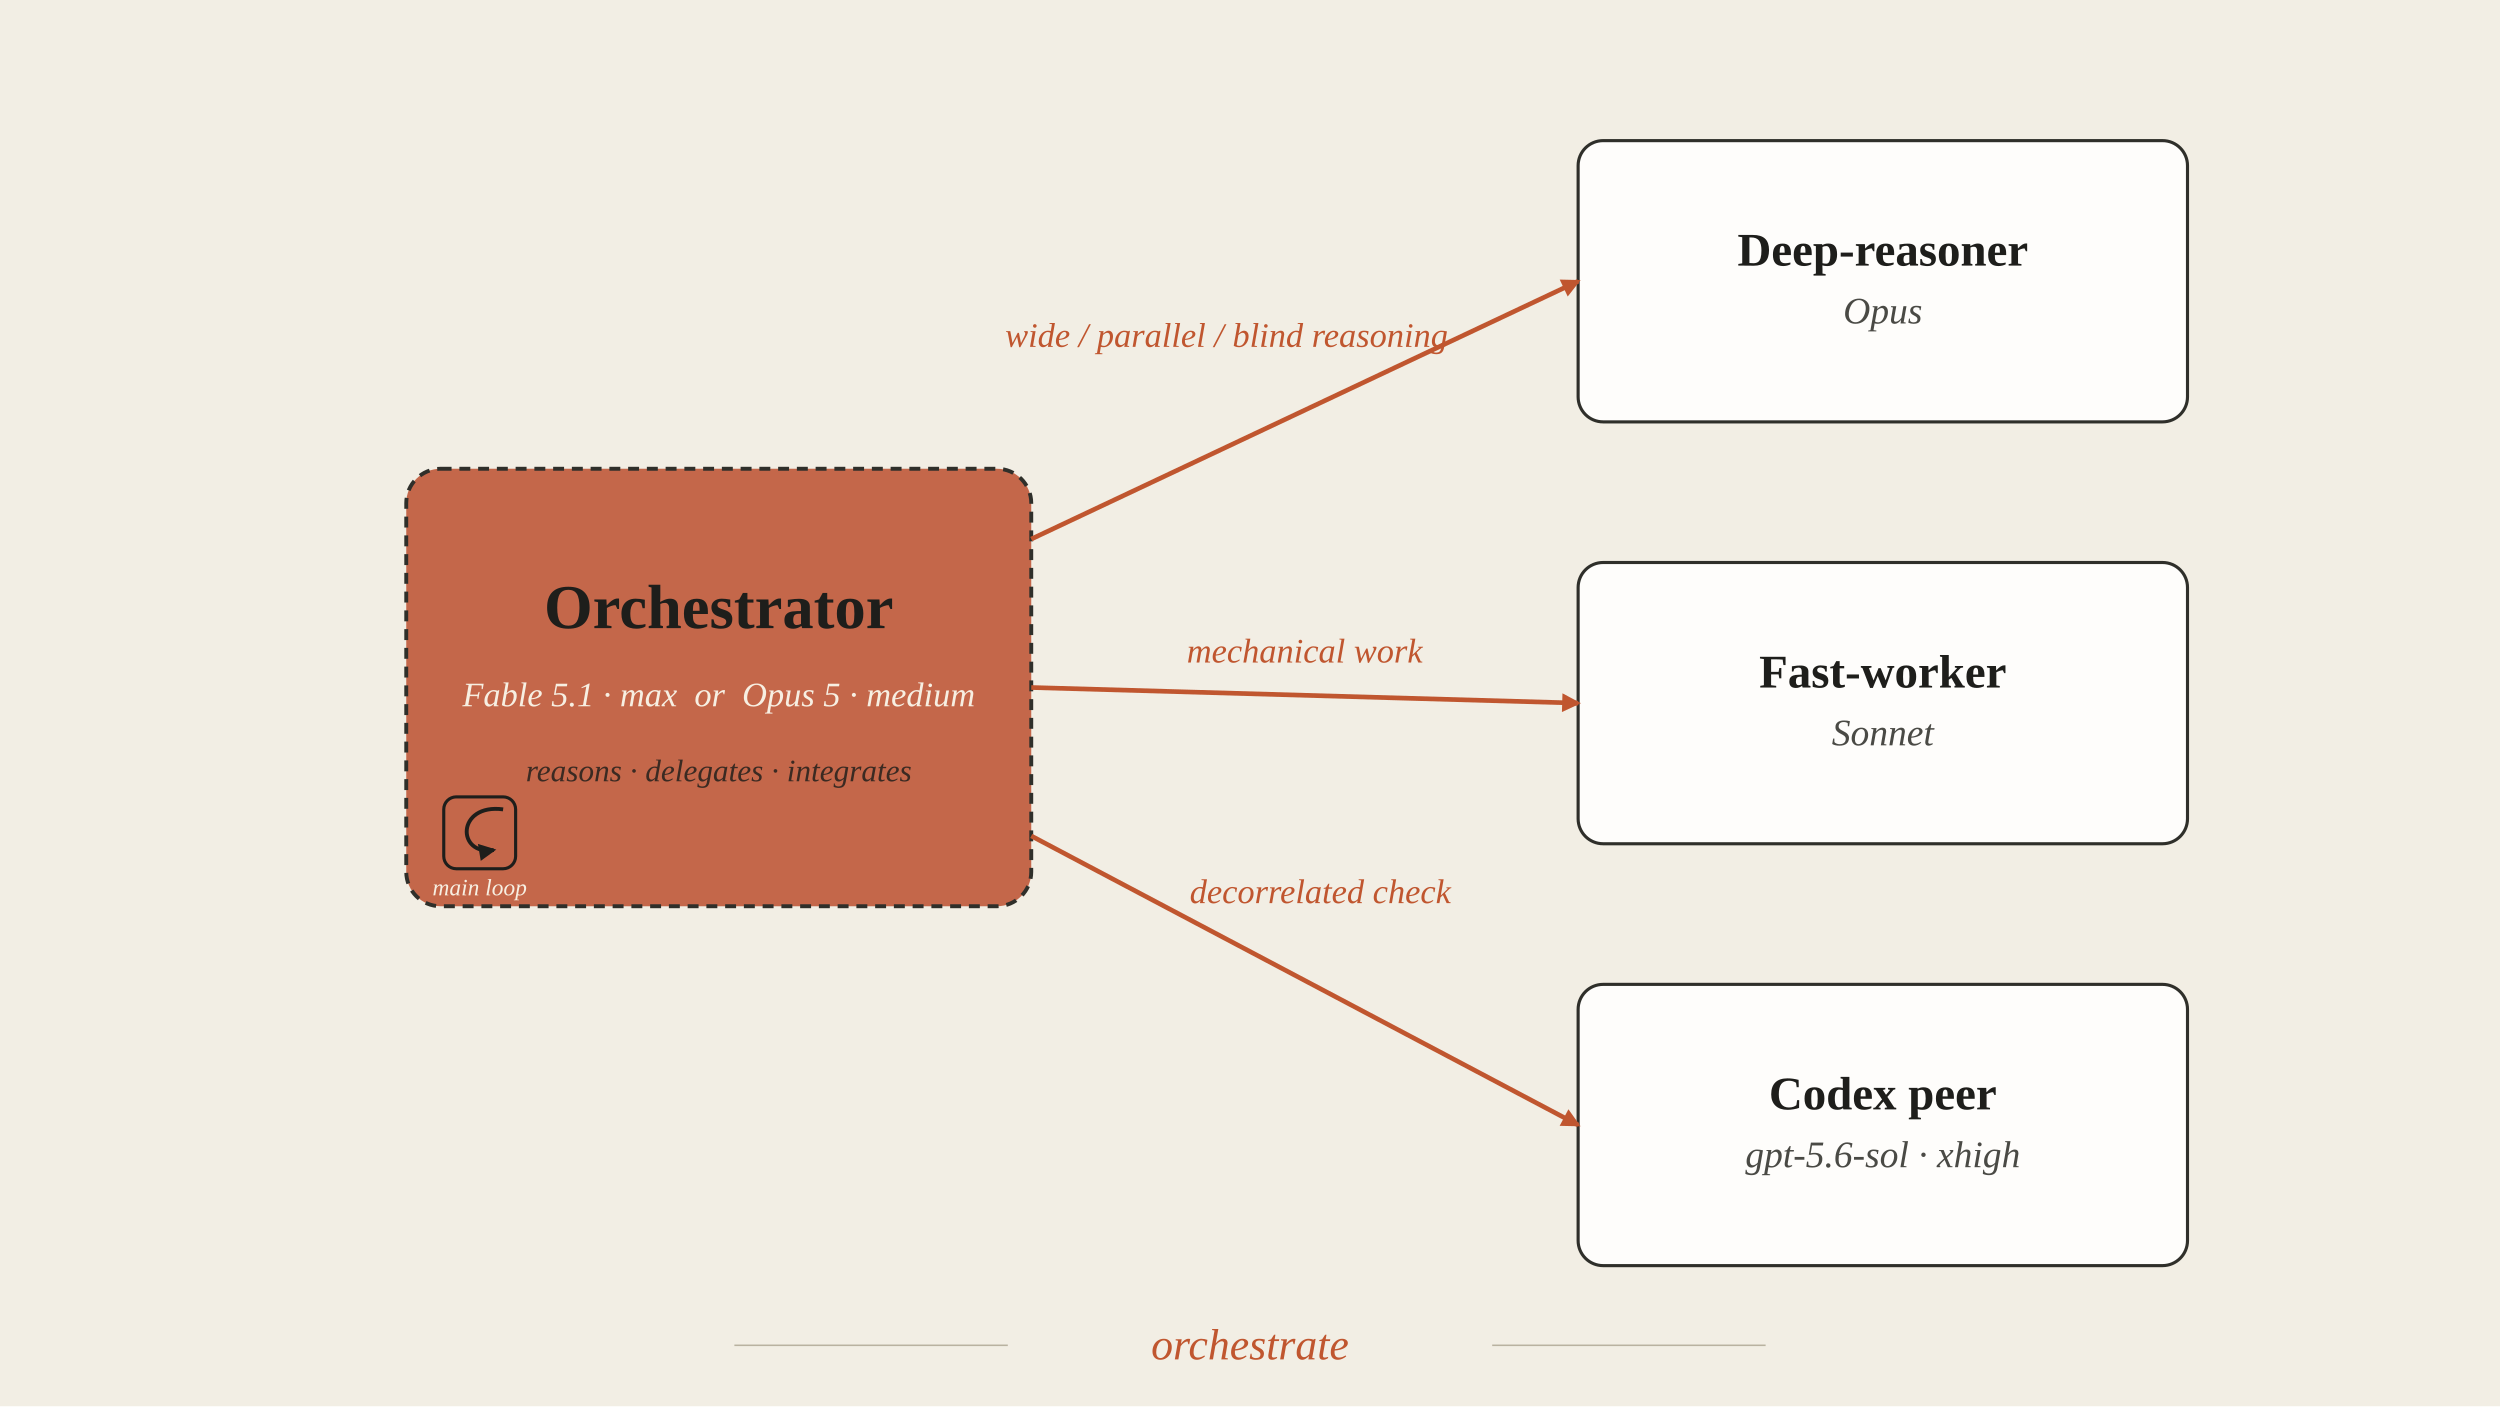
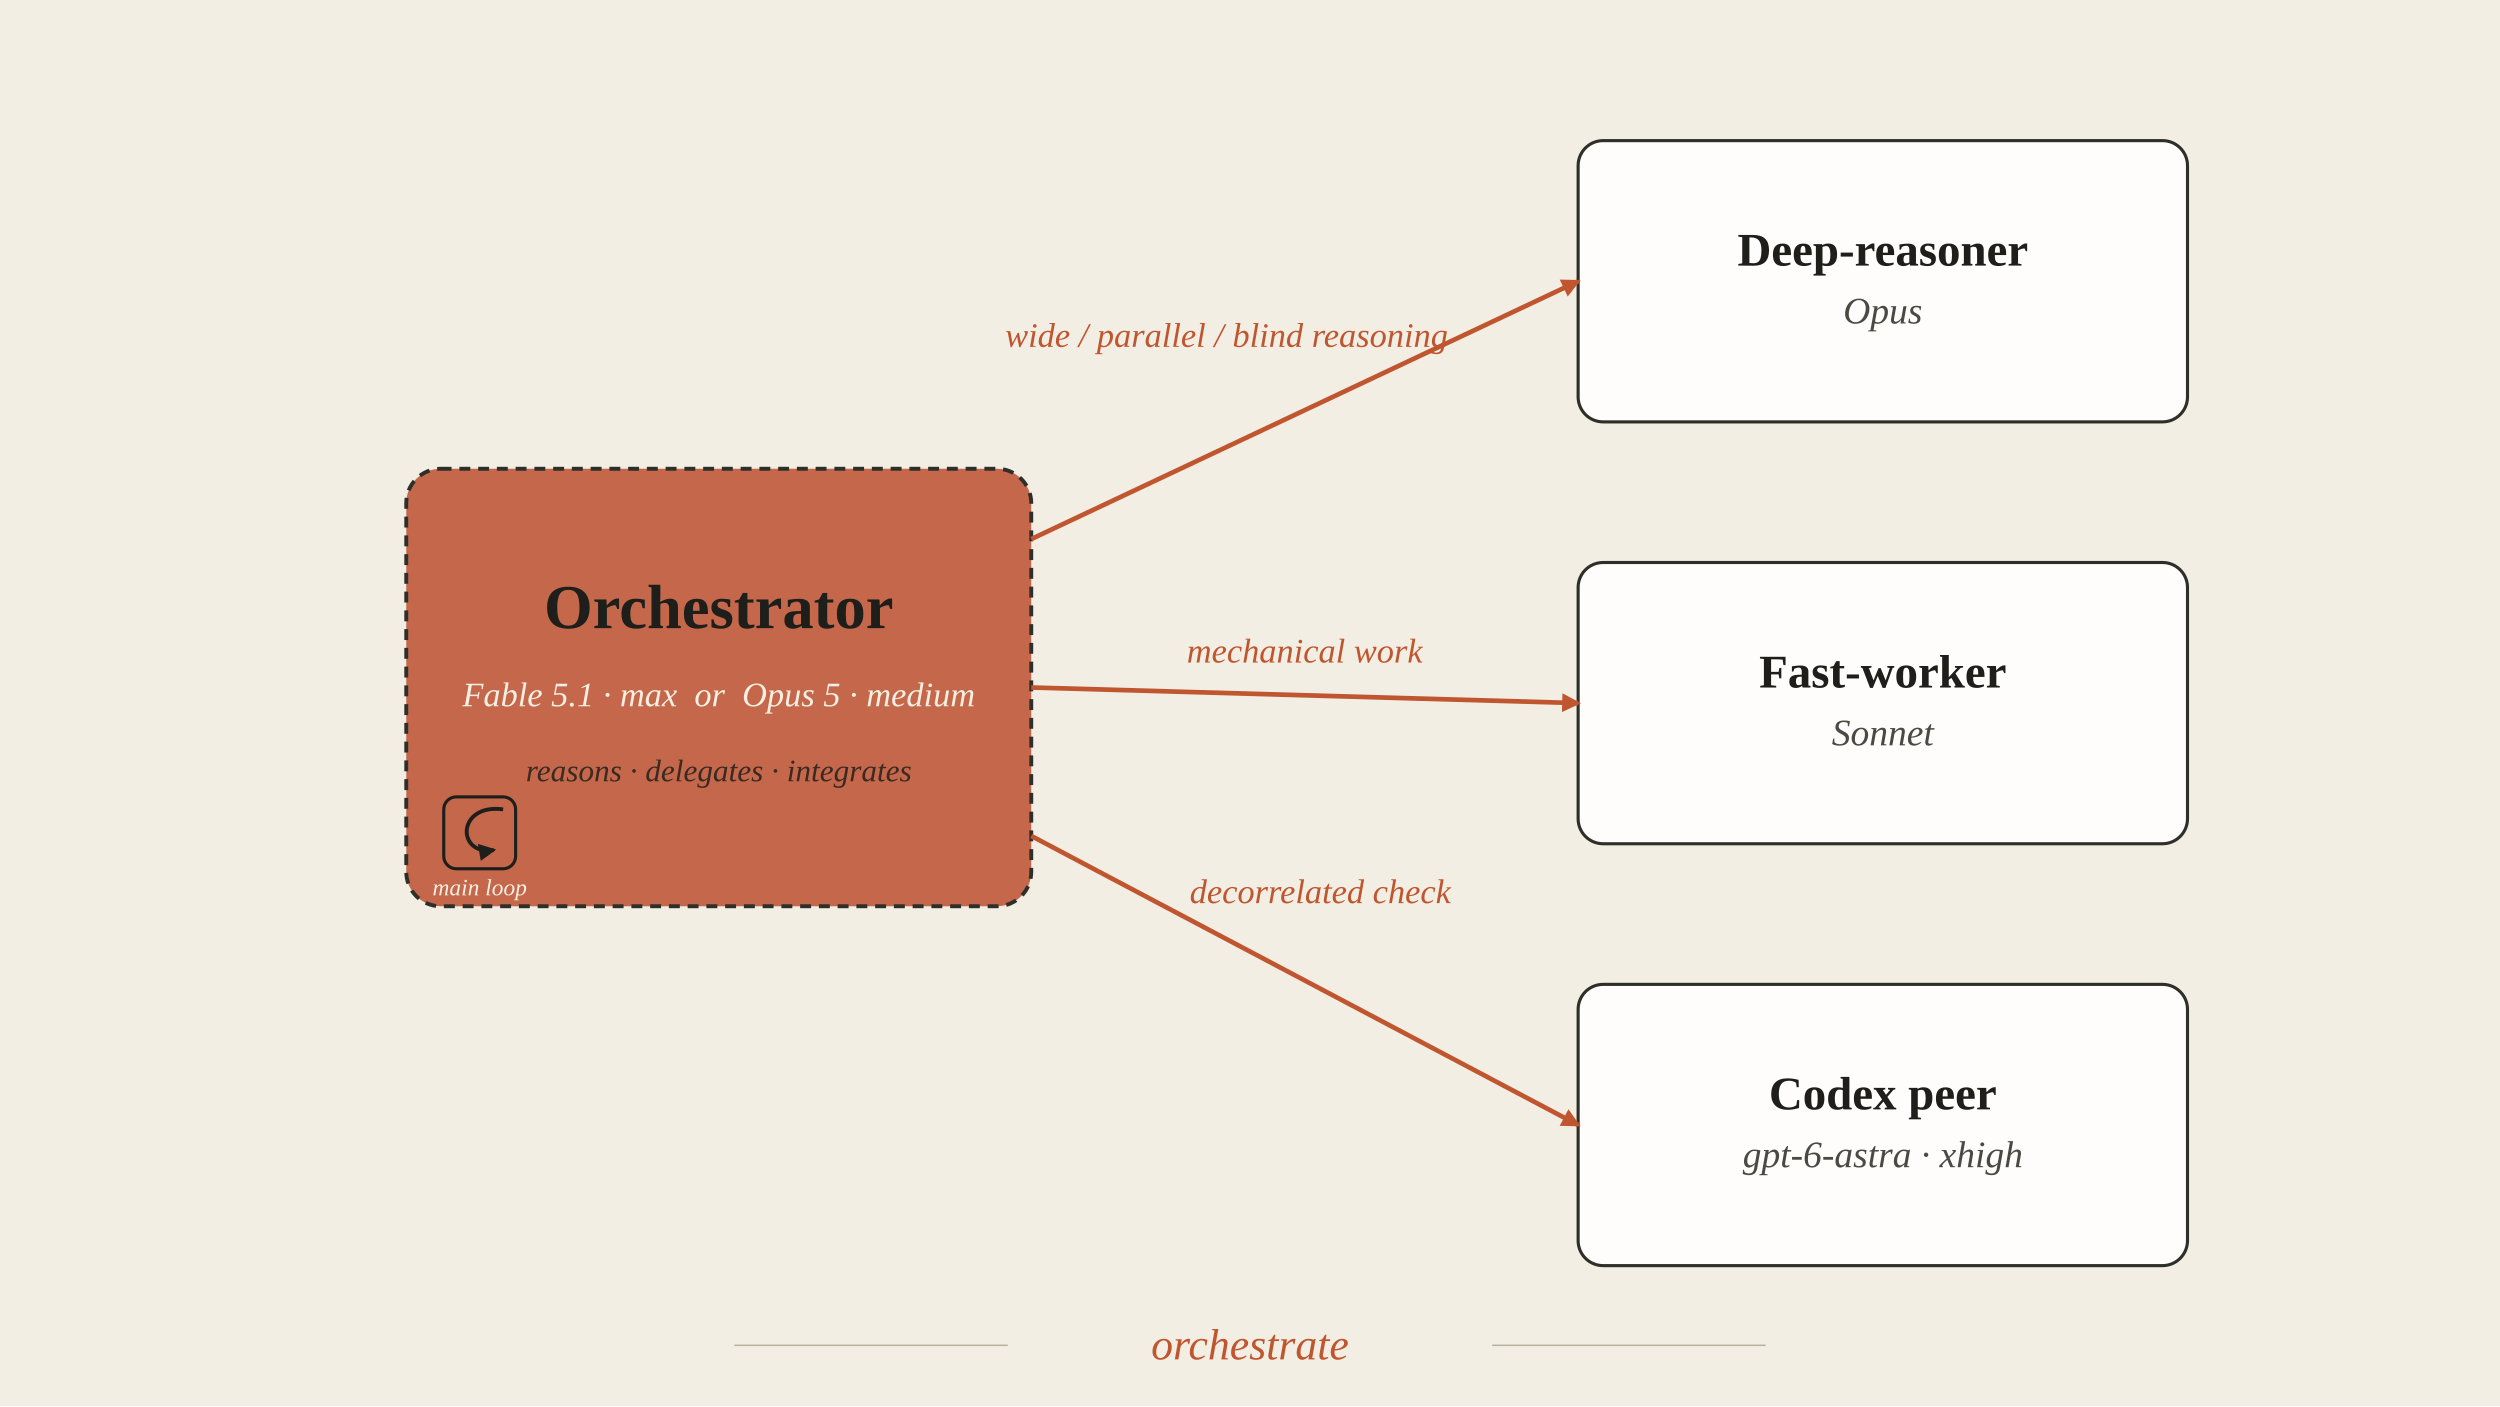
<svg xmlns="http://www.w3.org/2000/svg" viewBox="0 0 1600 900" width="1600" height="900" role="img">
  <defs>
    <marker id="ah-o" viewBox="0 0 10 10" refX="8.5" refY="5" markerWidth="12" markerHeight="12" orient="auto" markerUnits="userSpaceOnUse">
      <path d="M0,0 L10,5 L0,10 z" fill="#C0562F" />
    </marker>
    <marker id="ah-k" viewBox="0 0 10 10" refX="8.5" refY="5" markerWidth="11" markerHeight="11" orient="auto" markerUnits="userSpaceOnUse">
      <path d="M0,0 L10,5 L0,10 z" fill="#1E1E1B" />
    </marker>
  </defs>
  <rect x="0" y="0" width="1600" height="900" fill="#F2EEE4" />
  <rect x="260" y="300" width="400" height="280" rx="22" ry="22" fill="#C4674A" stroke="#2F2F2A" stroke-width="2.5" stroke-dasharray="7 5" />
  <text x="460" y="402" font-family="Georgia, 'Times New Roman', serif" font-size="40" fill="#1E1E1B" font-weight="bold" text-anchor="middle">Orchestrator</text>
  <text x="460" y="452" font-family="Georgia, 'Times New Roman', serif" font-size="22" fill="#F7EFE2" font-style="italic" text-anchor="middle">Fable 5.1 · max  or  Opus 5 · medium</text>
  <text x="460" y="500" font-family="Georgia, 'Times New Roman', serif" font-size="20" fill="#3B2A22" font-style="italic" text-anchor="middle">reasons · delegates · integrates</text>
  <rect x="284" y="510" width="46" height="46" rx="8" ry="8" fill="none" stroke="#1E1E1B" stroke-width="2" />
  <path d="M 322 518 C 292 514, 292 548, 316 544" fill="none" stroke="#1E1E1B" stroke-width="2.5" marker-end="url(#ah-k)" />
  <text x="307" y="573" font-family="Georgia, 'Times New Roman', serif" font-size="15" fill="#F7EFE2" font-style="italic" text-anchor="middle">main loop</text>
  <rect x="1010" y="90" width="390" height="180" rx="16" ry="16" fill="#FEFDFB" stroke="#2F2F2A" stroke-width="2" />
  <text x="1205" y="170" font-family="Georgia, 'Times New Roman', serif" font-size="30" fill="#1E1E1B" font-weight="bold" text-anchor="middle">Deep-reasoner</text>
  <text x="1205" y="207" font-family="Georgia, 'Times New Roman', serif" font-size="24" fill="#4A4A45" font-style="italic" text-anchor="middle">Opus</text>
  <rect x="1010" y="360" width="390" height="180" rx="16" ry="16" fill="#FEFDFB" stroke="#2F2F2A" stroke-width="2" />
  <text x="1205" y="440" font-family="Georgia, 'Times New Roman', serif" font-size="30" fill="#1E1E1B" font-weight="bold" text-anchor="middle">Fast-worker</text>
  <text x="1205" y="477" font-family="Georgia, 'Times New Roman', serif" font-size="24" fill="#4A4A45" font-style="italic" text-anchor="middle">Sonnet</text>
  <rect x="1010" y="630" width="390" height="180" rx="16" ry="16" fill="#FEFDFB" stroke="#2F2F2A" stroke-width="2" />
  <text x="1205" y="710" font-family="Georgia, 'Times New Roman', serif" font-size="30" fill="#1E1E1B" font-weight="bold" text-anchor="middle">Codex peer</text>
-   <text x="1205" y="747" font-family="Georgia, 'Times New Roman', serif" font-size="24" fill="#4A4A45" font-style="italic" text-anchor="middle">gpt-5.6-sol · xhigh</text>
+   <text x="1205" y="747" font-family="Georgia, 'Times New Roman', serif" font-size="24" fill="#4A4A45" font-style="italic" text-anchor="middle">gpt-6-astra · xhigh</text>
  <line x1="660" y1="345" x2="1010" y2="180" stroke="#C0562F" stroke-width="3" marker-end="url(#ah-o)" />
  <line x1="660" y1="440" x2="1010" y2="450" stroke="#C0562F" stroke-width="3" marker-end="url(#ah-o)" />
  <line x1="660" y1="535" x2="1010" y2="720" stroke="#C0562F" stroke-width="3" marker-end="url(#ah-o)" />
  <text x="785" y="222" font-family="Georgia, 'Times New Roman', serif" font-size="22" fill="#C0562F" font-style="italic" text-anchor="middle">wide / parallel / blind reasoning</text>
  <text x="835" y="424" font-family="Georgia, 'Times New Roman', serif" font-size="22" fill="#C0562F" font-style="italic" text-anchor="middle">mechanical work</text>
  <text x="845" y="578" font-family="Georgia, 'Times New Roman', serif" font-size="22" fill="#C0562F" font-style="italic" text-anchor="middle">decorrelated check</text>
  <line x1="470" y1="861" x2="645" y2="861" stroke="#B9B2A0" stroke-width="1" />
  <line x1="955" y1="861" x2="1130" y2="861" stroke="#B9B2A0" stroke-width="1" />
  <text x="800" y="870" font-family="Georgia, 'Times New Roman', serif" font-size="28" fill="#C0562F" font-style="italic" text-anchor="middle">orchestrate</text>
</svg>
